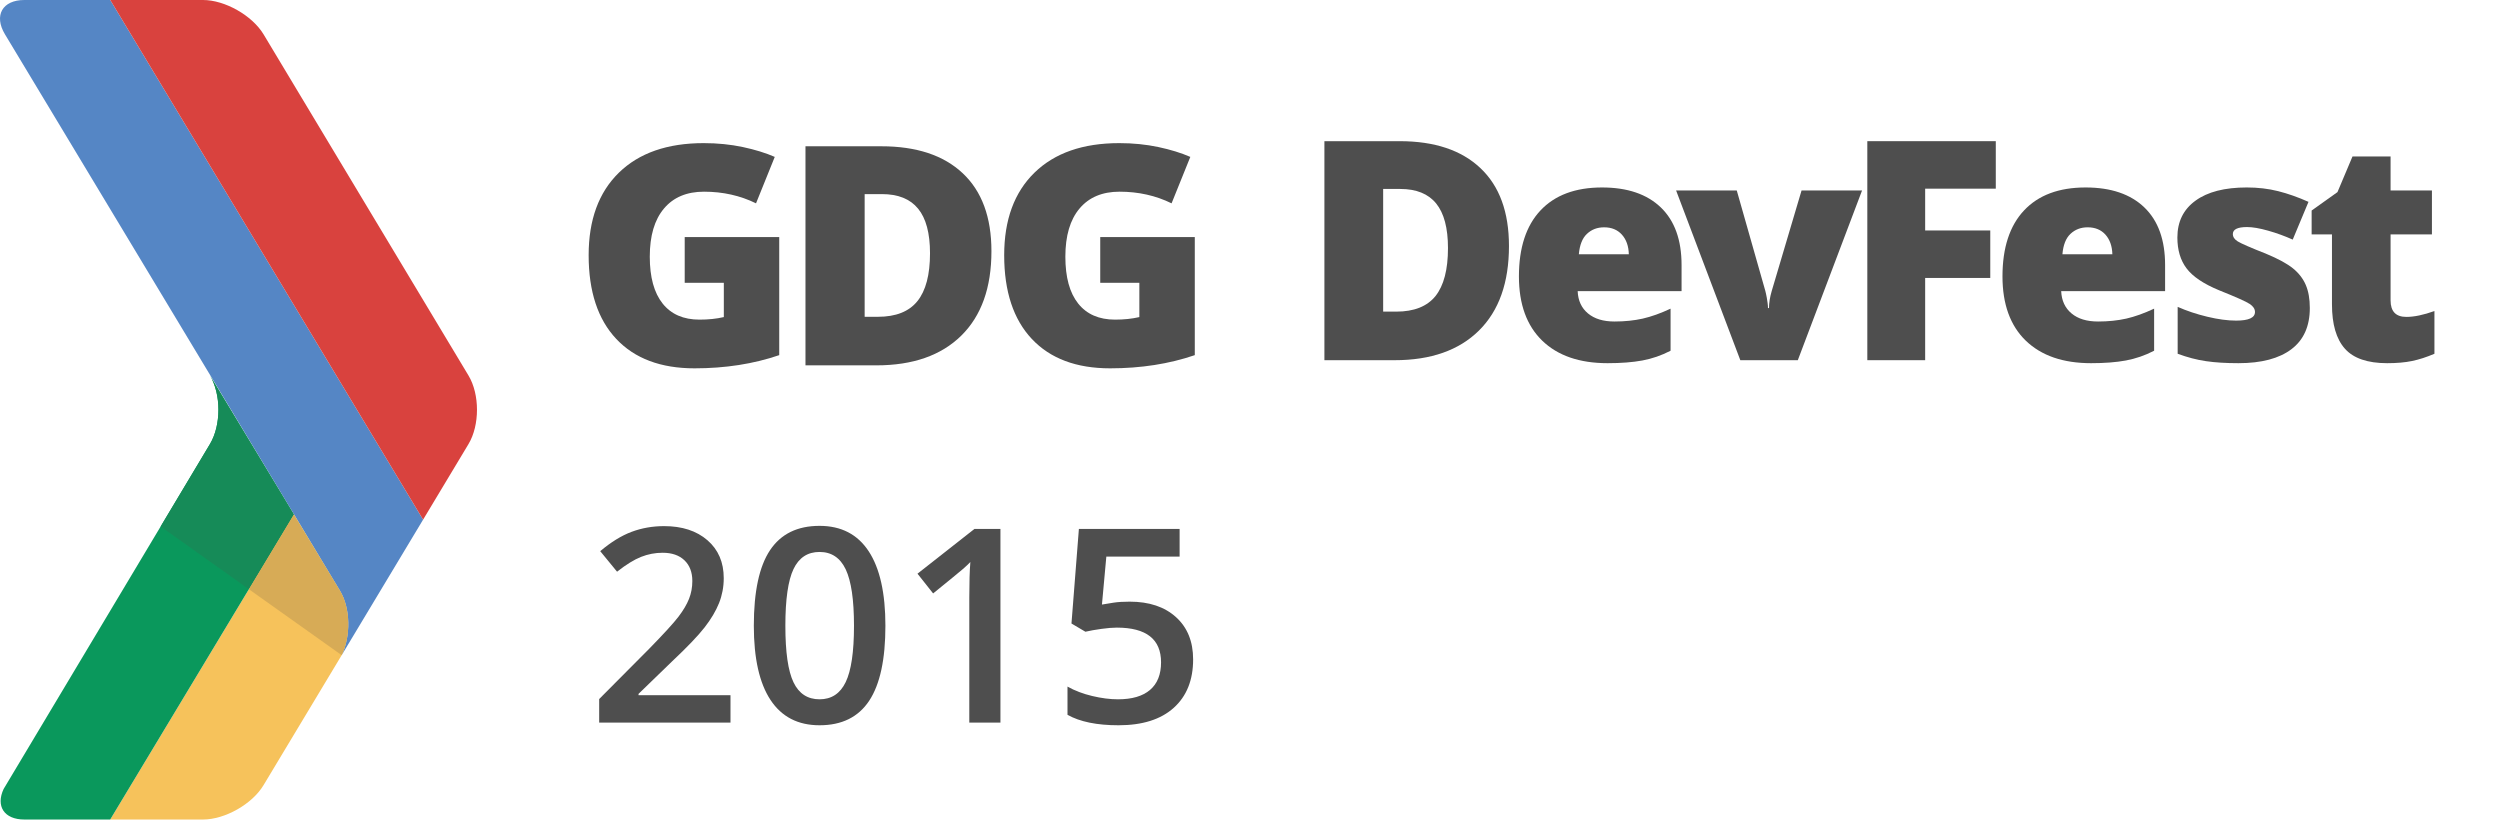
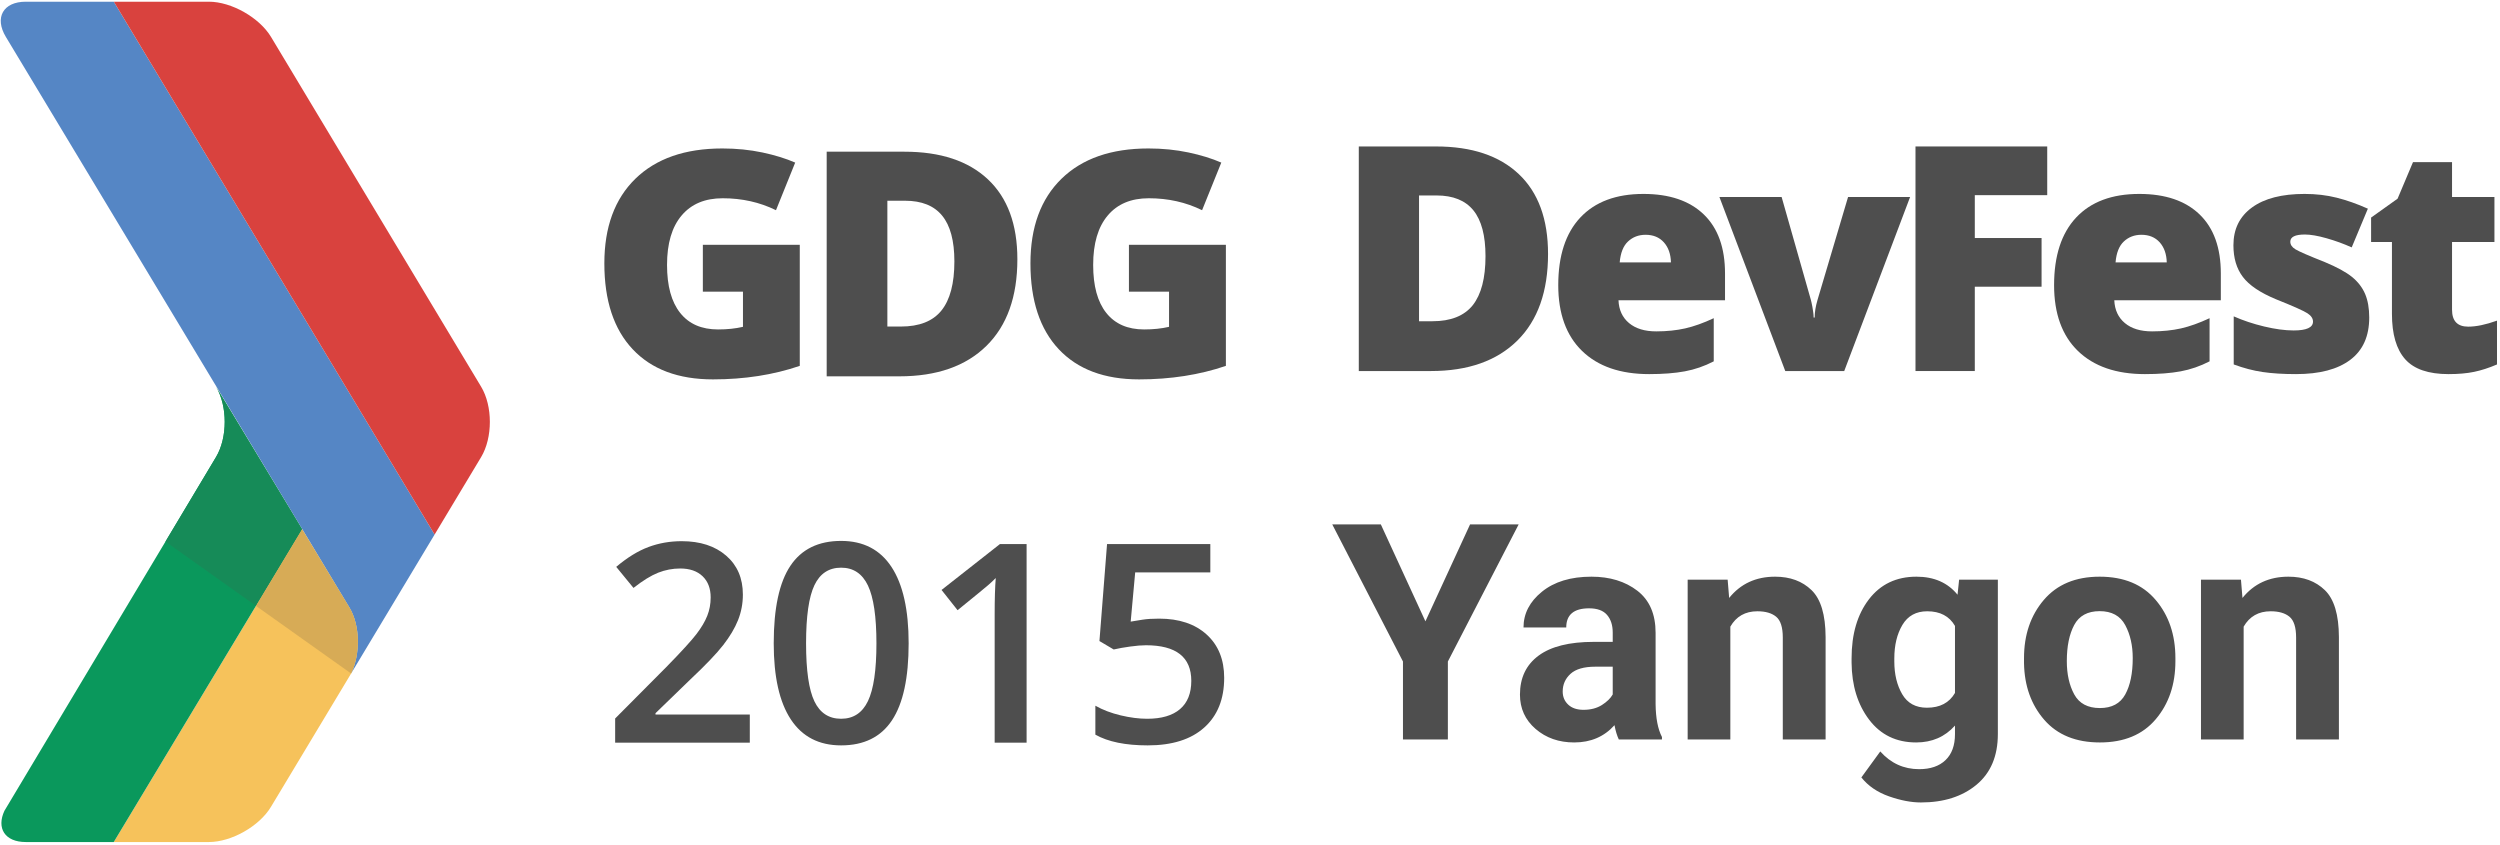
- <svg xmlns="http://www.w3.org/2000/svg" version="1.1" id="dark" x="0px" y="0px" viewBox="90.18 977.405 610.109 200" enable-background="new 90.18 977.405 610.109 200" xml:space="preserve" width="100%" height="100%">
-   <defs id="defs93" />
-   <g id="g3">
-     <g id="g5">
-       <path fill="#F6C25B" d="M117.073,1177.405h22.645c5.352,0,12.006-3.759,14.771-8.376l19.071-31.726    c2.255-4.651,2.173-11.427-0.397-15.712l-11.26-18.634L117.073,1177.405z" id="path7" />
-       <path fill="#0A985C" d="M141.413,1085.779l-50.349,84.173c-1.944,4.148,0.079,7.453,5.069,7.453h20.94l44.829-74.448    l-20.488-33.916C144.175,1073.637,144.175,1081.172,141.413,1085.779" id="path9" />
-       <path fill="#5586C5" d="M96.134,977.405c-5.38,0-7.502,3.779-4.747,8.366l81.776,135.821c2.57,4.285,2.646,11.061,0.397,15.705    l19.876-33.078l-76.349-126.813H96.134z" id="path11" />
-       <path fill="#D9423E" d="M117.087,977.405l76.349,126.813l11.073-18.432c2.768-4.613,2.768-12.148,0-16.744l-50.017-83.271    c-2.769-4.586-9.423-8.366-14.774-8.366H117.087z" id="path13" />
-     </g>
-     <g id="g15">
-       <g id="g19" transform="translate(35.28007,153.572)">
-         <g id="g3025" transform="translate(-56.14269,-135.9244)">
-           <path d="m 289.316,1136.108 h -32.047 v -5.755 l 12.19,-12.257 c 3.602,-3.684 5.987,-6.298 7.163,-7.839 1.175,-1.541 2.034,-2.994 2.57,-4.35 0.54,-1.36 0.81,-2.812 0.81,-4.367 0,-2.132 -0.642,-3.814 -1.924,-5.044 -1.286,-1.226 -3.056,-1.842 -5.322,-1.842 -1.811,0 -3.561,0.335 -5.253,1.001 -1.694,0.669 -3.649,1.876 -5.871,3.622 l -4.108,-5.013 c 2.631,-2.218 5.184,-3.793 7.665,-4.719 2.478,-0.926 5.119,-1.391 7.922,-1.391 4.398,0 7.926,1.148 10.578,3.445 2.653,2.293 3.978,5.382 3.978,9.264 0,2.132 -0.386,4.159 -1.148,6.079 -0.765,1.917 -1.942,3.896 -3.527,5.932 -1.582,2.037 -4.22,4.791 -7.905,8.263 l -8.215,7.955 v 0.321 h 22.443 v 6.695 z" id="path21" style="fill:#4e4e4e" />
-           <path d="m 327.121,1112.471 c 0,8.212 -1.319,14.315 -3.961,18.303 -2.642,3.988 -6.678,5.98 -12.112,5.98 -5.26,0 -9.248,-2.057 -11.965,-6.175 -2.717,-4.118 -4.074,-10.153 -4.074,-18.108 0,-8.345 1.319,-14.492 3.961,-18.449 2.642,-3.954 6.668,-5.932 12.078,-5.932 5.284,0 9.282,2.071 11.999,6.209 2.717,4.138 4.074,10.197 4.074,18.172 z m -24.415,0 c 0,6.445 0.663,11.048 1.989,13.805 1.326,2.761 3.445,4.142 6.353,4.142 2.911,0 5.041,-1.401 6.387,-4.207 1.347,-2.802 2.02,-7.381 2.02,-13.74 0,-6.339 -0.673,-10.925 -2.02,-13.761 -1.347,-2.833 -3.476,-4.251 -6.387,-4.251 -2.908,0 -5.027,1.391 -6.353,4.172 -1.326,2.782 -1.989,7.395 -1.989,13.84 z" id="path23" style="fill:#4e4e4e" />
-           <path d="m 355.193,1136.108 h -7.6 v -30.526 c 0,-3.643 0.085,-6.53 0.26,-8.666 -0.496,0.519 -1.107,1.09 -1.828,1.715 -0.722,0.625 -3.141,2.607 -7.259,5.949 l -3.817,-4.818 13.906,-10.928 h 6.339 v 47.274 z" id="path25" style="fill:#4e4e4e" />
-           <path d="m 386.724,1106.587 c 4.765,0 8.537,1.261 11.32,3.783 2.781,2.522 4.173,5.96 4.173,10.313 0,5.044 -1.579,8.984 -4.74,11.82 -3.157,2.837 -7.645,4.251 -13.468,4.251 -5.28,0 -9.432,-0.851 -12.45,-2.552 v -6.889 c 1.746,0.99 3.752,1.756 6.014,2.296 2.266,0.54 4.368,0.81 6.306,0.81 3.428,0 6.038,-0.765 7.826,-2.296 1.791,-1.531 2.686,-3.773 2.686,-6.729 0,-5.645 -3.602,-8.471 -10.803,-8.471 -1.011,0 -2.262,0.103 -3.749,0.308 -1.49,0.205 -2.792,0.437 -3.913,0.697 l -3.397,-2.006 1.811,-23.087 h 24.58 v 6.756 h -17.884 l -1.069,11.707 c 0.755,-0.13 1.678,-0.28 2.765,-0.454 1.087,-0.172 2.42,-0.257 3.992,-0.257 z" id="path27" style="fill:#4e4e4e" />
-           <flowRoot transform="translate(77.64351,960.7791)" style="font-size:40px;font-style:normal;font-weight:normal;line-height:125%;letter-spacing:0px;word-spacing:0px;fill:#4e4e4e;fill-opacity:1;stroke:none;font-family:Sans" id="flowRoot3117" xml:space="preserve">
-             <flowRegion id="flowRegion3119">
-               <rect style="fill:#4e4e4e;fill-opacity:1" y="111.2" x="335.351" height="97.158" width="292.518" id="rect3121" />
-             </flowRegion>
-             <flowPara style="font-size:64px;font-style:normal;font-variant:normal;font-weight:bold;font-stretch:normal;fill:#4e4e4e;fill-opacity:1;font-family:Roboto;-inkscape-font-specification:Roboto Bold" id="flowPara3123">YANGON</flowPara>
-           </flowRoot>
+ <svg xmlns="http://www.w3.org/2000/svg" width="595px" height="201px" viewBox="0 0 595 201" version="1.1">
+   <defs />
+   <g id="Page-1" stroke="none" stroke-width="1" fill="none" fill-rule="evenodd">
+     <g id="logo-+-Yangon">
+       <g id="logo">
+         <g id="g3">
+           <g id="g5">
+             <path d="M27.073,200.405 L49.718,200.405 C55.07,200.405 61.724,196.646 64.489,192.029 L83.56,160.303 C85.815,155.652 85.733,148.876 83.163,144.591 L71.903,125.957 L27.073,200.405 L27.073,200.405 Z" id="path7" fill="#F6C25B" />
+             <path d="M51.413,108.779 L1.064,192.952 C-0.88,197.1 1.143,200.405 6.133,200.405 L27.073,200.405 L71.902,125.957 L51.414,92.041 C54.175,96.637 54.175,104.172 51.413,108.779" id="path9" fill="#0A985C" />
+             <path d="M6.134,0.405 C0.754,0.405 -1.368,4.184 1.387,8.771 L83.163,144.592 C85.733,148.877 85.809,155.653 83.56,160.297 L103.436,127.219 L27.087,0.406 L6.134,0.406 L6.134,0.405 Z" id="path11" fill="#5586C5" />
+             <path d="M27.087,0.405 L103.436,127.218 L114.509,108.786 C117.277,104.173 117.277,96.638 114.509,92.042 L64.492,8.771 C61.723,4.185 55.069,0.405 49.718,0.405 L27.087,0.405 L27.087,0.405 Z" id="path13" fill="#D9423E" />
+           </g>
+           <g id="g15" transform="translate(143, 34)" fill="#4E4E4E">
+             <g id="g19" transform="translate(2.280067, 94.57196)">
+               <g id="g3025" transform="translate(0.857315, 0.07561)">
+                 <path d="M32.316,48.108 L0.269,48.108 L0.269,42.353 L12.459,30.096 C16.061,26.412 18.446,23.798 19.622,22.257 C20.797,20.716 21.656,19.263 22.192,17.907 C22.732,16.547 23.002,15.095 23.002,13.54 C23.002,11.408 22.36,9.726 21.078,8.496 C19.792,7.27 18.022,6.654 15.756,6.654 C13.945,6.654 12.195,6.989 10.503,7.655 C8.809,8.324 6.854,9.531 4.632,11.277 L0.524,6.264 C3.155,4.046 5.708,2.471 8.189,1.545 C10.667,0.619 13.308,0.154 16.111,0.154 C20.509,0.154 24.037,1.302 26.689,3.599 C29.342,5.892 30.667,8.981 30.667,12.863 C30.667,14.995 30.281,17.022 29.519,18.942 C28.754,20.859 27.577,22.838 25.992,24.874 C24.41,26.911 21.772,29.665 18.087,33.137 L9.872,41.092 L9.872,41.413 L32.315,41.413 L32.315,48.108 L32.316,48.108 Z" id="path21" />
+                 <path d="M70.121,24.471 C70.121,32.683 68.802,38.786 66.16,42.774 C63.518,46.762 59.482,48.754 54.048,48.754 C48.788,48.754 44.8,46.697 42.083,42.579 C39.366,38.461 38.009,32.426 38.009,24.471 C38.009,16.126 39.328,9.979 41.97,6.022 C44.612,2.068 48.638,0.09 54.048,0.09 C59.332,0.09 63.33,2.161 66.047,6.299 C68.764,10.437 70.121,16.496 70.121,24.471 L70.121,24.471 Z M45.706,24.471 C45.706,30.916 46.369,35.519 47.695,38.276 C49.021,41.037 51.14,42.418 54.048,42.418 C56.959,42.418 59.089,41.017 60.435,38.211 C61.782,35.409 62.455,30.83 62.455,24.471 C62.455,18.132 61.782,13.546 60.435,10.71 C59.088,7.877 56.959,6.459 54.048,6.459 C51.14,6.459 49.021,7.85 47.695,10.631 C46.369,13.413 45.706,18.026 45.706,24.471 L45.706,24.471 Z" id="path23" />
+                 <path d="M98.193,48.108 L90.593,48.108 L90.593,17.582 C90.593,13.939 90.678,11.052 90.853,8.916 C90.357,9.435 89.746,10.006 89.025,10.631 C88.303,11.256 85.884,13.238 81.766,16.58 L77.949,11.762 L91.855,0.834 L98.194,0.834 L98.194,48.108 L98.193,48.108 Z" id="path25" />
+                 <path d="M129.724,18.587 C134.489,18.587 138.261,19.848 141.044,22.37 C143.825,24.892 145.217,28.33 145.217,32.683 C145.217,37.727 143.638,41.667 140.477,44.503 C137.32,47.34 132.832,48.754 127.009,48.754 C121.729,48.754 117.577,47.903 114.559,46.202 L114.559,39.313 C116.305,40.303 118.311,41.069 120.573,41.609 C122.839,42.149 124.941,42.419 126.879,42.419 C130.307,42.419 132.917,41.654 134.705,40.123 C136.496,38.592 137.391,36.35 137.391,33.394 C137.391,27.749 133.789,24.923 126.588,24.923 C125.577,24.923 124.326,25.026 122.839,25.231 C121.349,25.436 120.047,25.668 118.926,25.928 L115.529,23.922 L117.34,0.835 L141.92,0.835 L141.92,7.591 L124.036,7.591 L122.967,19.298 C123.722,19.168 124.645,19.018 125.732,18.844 C126.819,18.672 128.152,18.587 129.724,18.587 L129.724,18.587 Z" id="path27" />
+               </g>
+             </g>
+             <g id="g43" transform="translate(180, 0)">
+               <g id="g45">
+                 <path d="M45.434,26.446 C45.434,35.368 42.991,42.247 38.12,47.066 C33.246,51.884 26.391,54.307 17.563,54.307 L0.393,54.307 L0.393,0.858 L18.76,0.858 C27.273,0.858 33.848,3.055 38.479,7.443 C43.114,11.819 45.434,18.162 45.434,26.446 L45.434,26.446 Z M30.55,26.961 C30.55,22.064 29.59,18.432 27.666,16.063 C25.752,13.705 22.827,12.52 18.903,12.52 L14.73,12.52 L14.73,42.455 L17.929,42.455 C22.279,42.455 25.482,41.18 27.515,38.641 C29.532,36.089 30.55,32.2 30.55,26.961 L30.55,26.961 Z" id="path47" />
+               </g>
+               <g id="g49" transform="translate(47, 12)">
+                 <path d="M22.501,43.038 C15.645,43.038 10.331,41.202 6.544,37.536 C2.761,33.866 0.864,28.637 0.864,21.868 C0.864,14.877 2.614,9.501 6.121,5.766 C9.631,2.028 14.641,0.155 21.144,0.155 C27.334,0.155 32.118,1.781 35.498,5.035 C38.875,8.288 40.556,12.97 40.556,19.097 L40.556,25.456 L15.201,25.456 C15.293,27.769 16.137,29.581 17.716,30.896 C19.305,32.218 21.461,32.868 24.195,32.868 C26.687,32.868 28.98,32.629 31.074,32.16 C33.159,31.685 35.436,30.875 37.872,29.73 L37.872,39.999 C35.654,41.151 33.354,41.94 30.982,42.381 C28.608,42.819 25.778,43.038 22.501,43.038 L22.501,43.038 Z M21.656,9.88 C19.989,9.88 18.597,10.413 17.47,11.472 C16.336,12.528 15.686,14.192 15.488,16.458 L27.685,16.458 C27.634,14.462 27.074,12.87 25.996,11.67 C24.917,10.471 23.468,9.88 21.656,9.88 L21.656,9.88 Z" id="path51" />
+               </g>
+               <g id="g53" transform="translate(86, 12)">
+                 <path d="M15.893,42.306 L0.22,0.882 L15.025,0.882 L21.99,25.377 C22.01,25.503 22.062,25.705 22.14,26.002 C22.209,26.293 22.283,26.641 22.352,27.038 C22.43,27.444 22.495,27.872 22.55,28.326 C22.615,28.777 22.646,29.194 22.646,29.58 L22.892,29.58 C22.892,28.322 23.114,26.942 23.548,25.455 L30.841,0.882 L45.606,0.882 L29.926,42.306 L15.893,42.306 L15.893,42.306 Z" id="path55" />
+               </g>
+               <g id="g57" transform="translate(132, 0)">
+                 <path d="M15.002,54.306 L0.887,54.306 L0.887,0.857 L32.24,0.857 L32.24,12.448 L15.002,12.448 L15.002,22.649 L30.893,22.649 L30.893,34.237 L15.002,34.237 L15.002,54.306 L15.002,54.306 Z" id="path59" />
+               </g>
+               <g id="g61" transform="translate(165, 12)">
+                 <path d="M22.5,43.038 C15.651,43.038 10.351,41.202 6.55,37.536 C2.767,33.866 0.873,28.637 0.873,21.868 C0.873,14.877 2.624,9.501 6.13,5.766 C9.64,2.028 14.643,0.155 21.153,0.155 C27.343,0.155 32.128,1.781 35.504,5.035 C38.88,8.288 40.558,12.97 40.558,19.097 L40.558,25.456 L15.2,25.456 C15.3,27.769 16.144,29.581 17.726,30.896 C19.309,32.218 21.462,32.868 24.202,32.868 C26.69,32.868 28.987,32.629 31.085,32.16 C33.163,31.685 35.435,30.875 37.879,29.73 L37.879,39.999 C35.664,41.151 33.347,41.94 30.989,42.381 C28.614,42.819 25.788,43.038 22.5,43.038 L22.5,43.038 Z M21.66,9.88 C19.999,9.88 18.598,10.413 17.473,11.472 C16.345,12.528 15.689,14.192 15.502,16.458 L27.689,16.458 C27.635,14.462 27.074,12.87 26.004,11.67 C24.92,10.471 23.477,9.88 21.66,9.88 L21.66,9.88 Z" id="path63" />
+               </g>
+               <g id="g65" transform="translate(208, 12)">
+                 <path d="M32.876,29.58 C32.876,34.016 31.379,37.371 28.375,39.633 C25.375,41.899 21.071,43.037 15.46,43.037 C12.415,43.037 9.759,42.876 7.514,42.541 C5.262,42.213 2.972,41.605 0.625,40.737 L0.625,29.293 C2.829,30.27 5.239,31.076 7.867,31.705 C10.485,32.334 12.829,32.648 14.883,32.648 C17.962,32.648 19.494,31.948 19.494,30.539 C19.494,29.805 19.063,29.148 18.202,28.581 C17.351,28.007 14.85,26.893 10.714,25.236 C6.938,23.671 4.306,21.901 2.806,19.912 C1.299,17.933 0.554,15.415 0.554,12.367 C0.554,8.519 2.023,5.518 4.98,3.376 C7.926,1.223 12.099,0.154 17.495,0.154 C20.205,0.154 22.752,0.451 25.14,1.053 C27.515,1.651 29.983,2.519 32.553,3.667 L28.705,12.88 C26.818,12.032 24.822,11.298 22.714,10.703 C20.612,10.105 18.903,9.815 17.567,9.815 C15.247,9.815 14.092,10.382 14.092,11.523 C14.092,12.23 14.495,12.839 15.298,13.327 C16.111,13.833 18.452,14.851 22.328,16.385 C25.199,17.584 27.348,18.756 28.767,19.901 C30.178,21.046 31.221,22.392 31.888,23.937 C32.548,25.487 32.876,27.359 32.876,29.58 L32.876,29.58 Z" id="path67" />
+               </g>
+               <g id="g69" transform="translate(241, 4)">
+                 <path d="M23.436,39.744 C25.344,39.744 27.63,39.265 30.288,38.312 L30.288,48.738 C28.371,49.561 26.556,50.146 24.824,50.505 C23.098,50.864 21.068,51.038 18.744,51.038 C13.983,51.038 10.542,49.859 8.45,47.515 C6.334,45.157 5.282,41.545 5.282,36.669 L5.282,19.603 L0.32,19.603 L0.32,13.784 L6.625,9.287 L10.292,0.59 L19.585,0.59 L19.585,8.883 L29.677,8.883 L29.677,19.603 L19.585,19.603 L19.585,35.722 C19.585,38.397 20.867,39.744 23.436,39.744 L23.436,39.744 Z" id="path71" />
+               </g>
+             </g>
+             <g id="g73" transform="translate(0, 1)">
+               <g id="g75">
+                 <path d="M24.274,23.265 L47.346,23.265 L47.346,52.075 C41.079,54.218 34.189,55.294 26.687,55.294 C18.447,55.294 12.076,52.905 7.582,48.124 C3.085,43.35 0.836,36.536 0.836,27.689 C0.836,19.054 3.297,12.345 8.221,7.541 C13.149,2.74 20.046,0.334 28.918,0.334 C32.285,0.334 35.457,0.655 38.446,1.287 C41.423,1.92 44.031,2.726 46.256,3.696 L41.683,15.028 C37.835,13.135 33.597,12.185 28.997,12.185 C24.779,12.185 21.519,13.555 19.215,16.3 C16.905,19.034 15.754,22.953 15.754,28.055 C15.754,33.051 16.799,36.858 18.884,39.475 C20.966,42.1 23.969,43.408 27.897,43.408 C30.047,43.408 32.022,43.207 33.826,42.786 L33.826,34.414 L24.278,34.414 L24.278,23.263 L24.274,23.263 L24.274,23.265 Z" id="path77" />
+               </g>
+               <g id="g79" transform="translate(53, 1)">
+                 <path d="M46.134,25.7 C46.134,34.626 43.673,41.498 38.762,46.326 C33.85,51.151 26.95,53.567 18.048,53.567 L0.751,53.567 L0.751,0.104 L19.254,0.104 C27.836,0.104 34.462,2.298 39.131,6.689 C43.796,11.077 46.134,17.409 46.134,25.7 L46.134,25.7 Z M31.143,26.216 C31.143,21.312 30.169,17.68 28.232,15.325 C26.294,12.95 23.355,11.775 19.404,11.775 L15.193,11.775 L15.193,41.717 L18.412,41.717 C22.801,41.717 26.016,40.446 28.067,37.897 C30.118,35.353 31.143,31.454 31.143,26.216 L31.143,26.216 Z" id="path81" />
+               </g>
+               <g id="g83" transform="translate(102, 0)">
+                 <path d="M23.688,23.265 L46.761,23.265 L46.761,52.075 C40.493,54.218 33.613,55.294 26.101,55.294 C17.857,55.294 11.49,52.905 6.993,48.124 C2.503,43.35 0.246,36.536 0.246,27.689 C0.246,19.054 2.711,12.345 7.639,7.541 C12.563,2.74 19.46,0.334 28.339,0.334 C31.691,0.334 34.873,0.655 37.86,1.287 C40.843,1.92 43.447,2.726 45.669,3.696 L41.096,15.028 C37.245,13.135 33.013,12.185 28.404,12.185 C24.19,12.185 20.933,13.555 18.63,16.3 C16.326,19.034 15.174,22.953 15.174,28.055 C15.174,33.051 16.213,36.858 18.297,39.475 C20.379,42.1 23.386,43.408 27.313,43.408 C29.456,43.408 31.431,43.207 33.232,42.786 L33.232,34.414 L23.686,34.414 L23.686,23.265 L23.688,23.265 Z" id="path85" />
+               </g>
+             </g>
+           </g>
        </g>
+         <path d="M51.413,108.779 L39.381,128.894 L60.916,144.201 L71.901,125.958 L51.413,92.042 C54.175,96.637 54.175,104.172 51.413,108.779 L51.413,108.779 Z" id="path87" fill="#168B58" />
+         <path d="M71.902,125.957 L60.917,144.2 L83.563,160.296 C85.815,155.645 85.732,148.874 83.163,144.591 L71.902,125.957 L71.902,125.957 Z" id="path89" fill="#D7AB56" />
      </g>
-       <g id="g43" transform="translate(-16,0)">
-         <g id="g45">
-           <path style="fill:#4e4e4e" id="path47" d="m 474.434,1037.446 c 0,8.922 -2.443,15.801 -7.314,20.62 -4.874,4.818 -11.729,7.241 -20.557,7.241 h -17.17 v -53.449 h 18.367 c 8.513,0 15.088,2.197 19.719,6.585 4.635,4.376 6.955,10.719 6.955,19.003 z m -14.884,0.515 c 0,-4.897 -0.96,-8.529 -2.884,-10.898 -1.914,-2.358 -4.839,-3.543 -8.763,-3.543 h -4.173 v 29.935 h 3.199 c 4.35,0 7.553,-1.275 9.586,-3.814 2.017,-2.552 3.035,-6.441 3.035,-11.68 z" />
-         </g>
-         <g id="g49">
-           <path style="fill:#4e4e4e" id="path51" d="m 498.501,1066.038 c -6.856,0 -12.17,-1.836 -15.957,-5.502 -3.783,-3.67 -5.68,-8.899 -5.68,-15.668 0,-6.991 1.75,-12.367 5.257,-16.102 3.51,-3.738 8.52,-5.611 15.023,-5.611 6.19,0 10.974,1.626 14.354,4.88 3.377,3.253 5.058,7.935 5.058,14.062 v 6.359 h -25.355 c 0.092,2.313 0.936,4.125 2.515,5.44 1.589,1.322 3.745,1.972 6.479,1.972 2.492,0 4.785,-0.239 6.879,-0.708 2.085,-0.475 4.362,-1.285 6.798,-2.43 v 10.269 c -2.218,1.152 -4.518,1.941 -6.89,2.382 -2.374,0.438 -5.204,0.657 -8.481,0.657 z m -0.845,-33.158 c -1.667,0 -3.059,0.533 -4.186,1.592 -1.134,1.056 -1.784,2.72 -1.982,4.986 h 12.197 c -0.051,-1.996 -0.611,-3.588 -1.689,-4.788 -1.079,-1.199 -2.528,-1.79 -4.34,-1.79 z" />
-         </g>
-         <g id="g53">
-           <path style="fill:#4e4e4e" id="path55" d="m 530.893,1065.306 -15.673,-41.424 h 14.805 l 6.965,24.495 c 0.02,0.126 0.072,0.328 0.15,0.625 0.069,0.291 0.143,0.639 0.212,1.036 0.078,0.406 0.143,0.834 0.198,1.288 0.065,0.451 0.096,0.868 0.096,1.254 h 0.246 c 0,-1.258 0.222,-2.638 0.656,-4.125 l 7.293,-24.573 h 14.765 l -15.68,41.424 h -14.033 z" />
-         </g>
-         <g id="g57">
-           <path style="fill:#4e4e4e" id="path59" d="m 576.002,1065.306 h -14.115 v -53.449 h 31.353 v 11.591 h -17.238 v 10.201 h 15.891 v 11.588 h -15.891 v 20.069 z" />
-         </g>
-         <g id="g61">
-           <path style="fill:#4e4e4e" id="path63" d="m 616.5,1066.038 c -6.849,0 -12.149,-1.836 -15.95,-5.502 -3.783,-3.67 -5.677,-8.899 -5.677,-15.668 0,-6.991 1.751,-12.367 5.257,-16.102 3.51,-3.738 8.513,-5.611 15.023,-5.611 6.19,0 10.975,1.626 14.351,4.88 3.376,3.253 5.054,7.935 5.054,14.062 v 6.359 H 609.2 c 0.1,2.313 0.944,4.125 2.526,5.44 1.583,1.322 3.736,1.972 6.476,1.972 2.488,0 4.785,-0.239 6.883,-0.708 2.078,-0.475 4.35,-1.285 6.794,-2.43 v 10.269 c -2.215,1.152 -4.532,1.941 -6.89,2.382 -2.375,0.438 -5.201,0.657 -8.489,0.657 z m -0.84,-33.158 c -1.661,0 -3.062,0.533 -4.187,1.592 -1.128,1.056 -1.784,2.72 -1.971,4.986 h 12.187 c -0.054,-1.996 -0.615,-3.588 -1.685,-4.788 -1.084,-1.199 -2.527,-1.79 -4.344,-1.79 z" />
-         </g>
-         <g id="g65">
-           <path style="fill:#4e4e4e" id="path67" d="m 669.876,1052.58 c 0,4.436 -1.497,7.791 -4.501,10.053 -3,2.266 -7.304,3.404 -12.915,3.404 -3.045,0 -5.701,-0.161 -7.946,-0.496 -2.252,-0.328 -4.542,-0.936 -6.889,-1.804 v -11.444 c 2.204,0.977 4.614,1.783 7.242,2.412 2.618,0.629 4.962,0.943 7.016,0.943 3.079,0 4.611,-0.7 4.611,-2.109 0,-0.734 -0.431,-1.391 -1.292,-1.958 -0.851,-0.574 -3.352,-1.688 -7.488,-3.345 -3.776,-1.565 -6.408,-3.335 -7.908,-5.324 -1.507,-1.979 -2.252,-4.497 -2.252,-7.545 0,-3.848 1.469,-6.849 4.426,-8.991 2.946,-2.153 7.119,-3.222 12.515,-3.222 2.71,0 5.257,0.297 7.645,0.899 2.375,0.598 4.843,1.466 7.413,2.614 l -3.848,9.213 c -1.887,-0.848 -3.883,-1.582 -5.991,-2.177 -2.102,-0.598 -3.811,-0.888 -5.147,-0.888 -2.32,0 -3.475,0.567 -3.475,1.708 0,0.707 0.403,1.316 1.206,1.804 0.813,0.506 3.154,1.524 7.03,3.058 2.871,1.199 5.02,2.371 6.439,3.516 1.411,1.145 2.454,2.491 3.121,4.036 0.66,1.55 0.988,3.422 0.988,5.643 z" />
-         </g>
-         <g id="g69">
-           <path style="fill:#4e4e4e" id="path71" d="m 693.436,1054.744 c 1.908,0 4.194,-0.479 6.852,-1.432 v 10.426 c -1.917,0.823 -3.732,1.408 -5.464,1.767 -1.726,0.359 -3.756,0.533 -6.08,0.533 -4.761,0 -8.202,-1.179 -10.294,-3.523 -2.116,-2.358 -3.168,-5.97 -3.168,-10.846 v -17.066 h -4.962 v -5.819 l 6.305,-4.497 3.667,-8.697 h 9.293 v 8.293 h 10.092 v 10.72 h -10.092 v 16.119 c 0,2.675 1.282,4.022 3.851,4.022 z" />
-         </g>
-       </g>
-       <g id="g73" transform="translate(-16,0)">
-         <g id="g75">
-           <path style="fill:#4e4e4e" id="path77" d="m 273.274,1035.265 h 23.072 v 28.81 c -6.267,2.143 -13.157,3.219 -20.659,3.219 -8.24,0 -14.611,-2.389 -19.105,-7.17 -4.497,-4.774 -6.746,-11.588 -6.746,-20.435 0,-8.635 2.461,-15.344 7.385,-20.148 4.928,-4.801 11.825,-7.207 20.697,-7.207 3.367,0 6.539,0.321 9.528,0.953 2.977,0.633 5.585,1.439 7.81,2.409 l -4.573,11.332 c -3.848,-1.893 -8.086,-2.843 -12.686,-2.843 -4.218,0 -7.478,1.37 -9.782,4.115 -2.31,2.734 -3.461,6.653 -3.461,11.755 0,4.996 1.045,8.803 3.13,11.42 2.082,2.625 5.085,3.933 9.013,3.933 2.15,0 4.125,-0.201 5.929,-0.622 v -8.372 h -9.548 v -11.151 h -0.004 z" />
-         </g>
-         <g id="g79">
-           <path style="fill:#4e4e4e" id="path81" d="m 348.134,1038.7 c 0,8.926 -2.461,15.798 -7.372,20.626 -4.912,4.825 -11.812,7.241 -20.714,7.241 h -17.297 v -53.463 h 18.503 c 8.582,0 15.208,2.194 19.877,6.585 4.665,4.388 7.003,10.72 7.003,19.011 z m -14.991,0.516 c 0,-4.904 -0.974,-8.536 -2.911,-10.891 -1.938,-2.375 -4.877,-3.55 -8.828,-3.55 h -4.211 v 29.942 h 3.219 c 4.389,0 7.604,-1.271 9.655,-3.82 2.051,-2.544 3.076,-6.443 3.076,-11.681 z" />
-         </g>
-         <g id="g83">
-           <path style="fill:#4e4e4e" id="path85" d="m 374.688,1035.265 h 23.073 v 28.81 c -6.268,2.143 -13.148,3.219 -20.66,3.219 -8.244,0 -14.611,-2.389 -19.108,-7.17 -4.49,-4.774 -6.747,-11.588 -6.747,-20.435 0,-8.635 2.465,-15.344 7.393,-20.148 4.924,-4.801 11.821,-7.207 20.7,-7.207 3.352,0 6.534,0.321 9.521,0.953 2.983,0.633 5.587,1.439 7.809,2.409 l -4.573,11.332 c -3.851,-1.893 -8.083,-2.843 -12.692,-2.843 -4.214,0 -7.471,1.37 -9.774,4.115 -2.304,2.734 -3.456,6.653 -3.456,11.755 0,4.996 1.039,8.803 3.123,11.42 2.082,2.625 5.089,3.933 9.016,3.933 2.143,0 4.118,-0.201 5.919,-0.622 v -8.372 h -9.546 v -11.149 z" />
-         </g>
-       </g>
+       <text id="Yangon" font-family="Roboto" font-size="72" font-weight="686" fill="#4E4E4E">
+         <tspan x="317" y="176">Yangon</tspan>
+       </text>
    </g>
  </g>
-   <path fill="#168B58" d="M141.413,1085.779l-12.032,20.115l21.535,15.307l10.985-18.243l-20.488-33.916  C144.175,1073.637,144.175,1081.172,141.413,1085.779z" id="path87" />
-   <path fill="#D7AB56" d="M161.902,1102.957l-10.985,18.243l22.646,16.096c2.252-4.651,2.169-11.422-0.4-15.705L161.902,1102.957z" id="path89" />
</svg>
